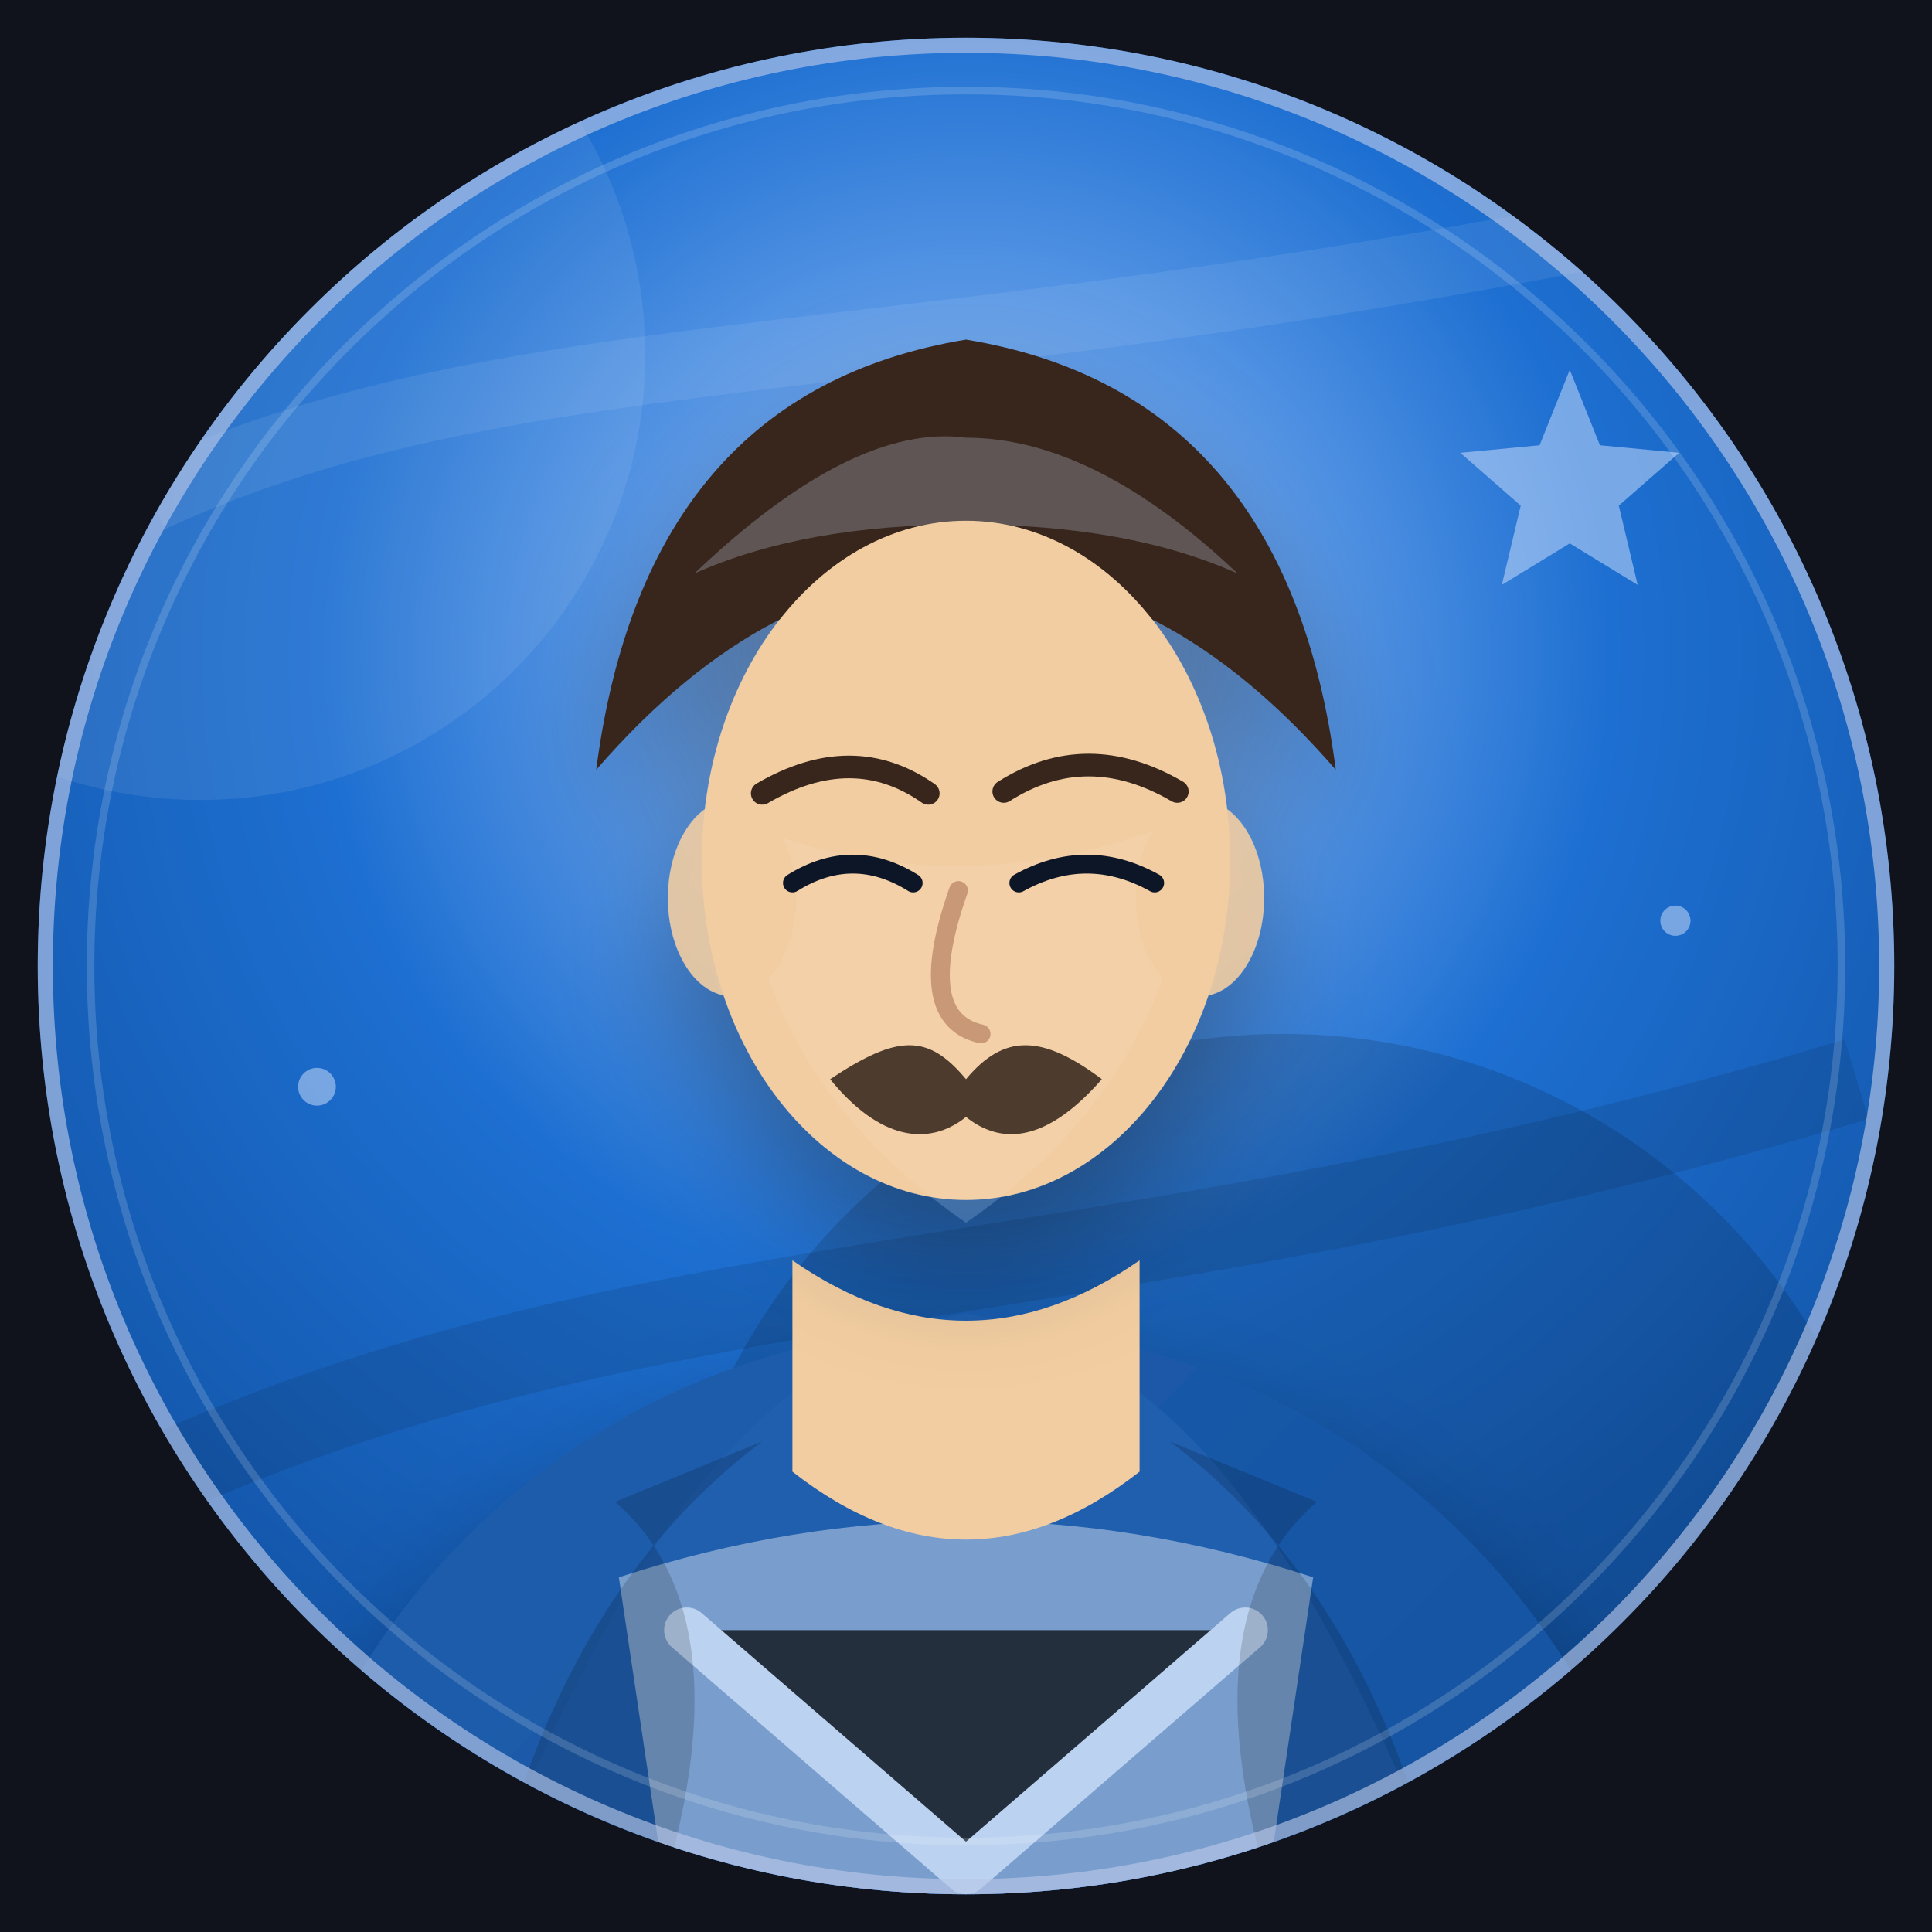
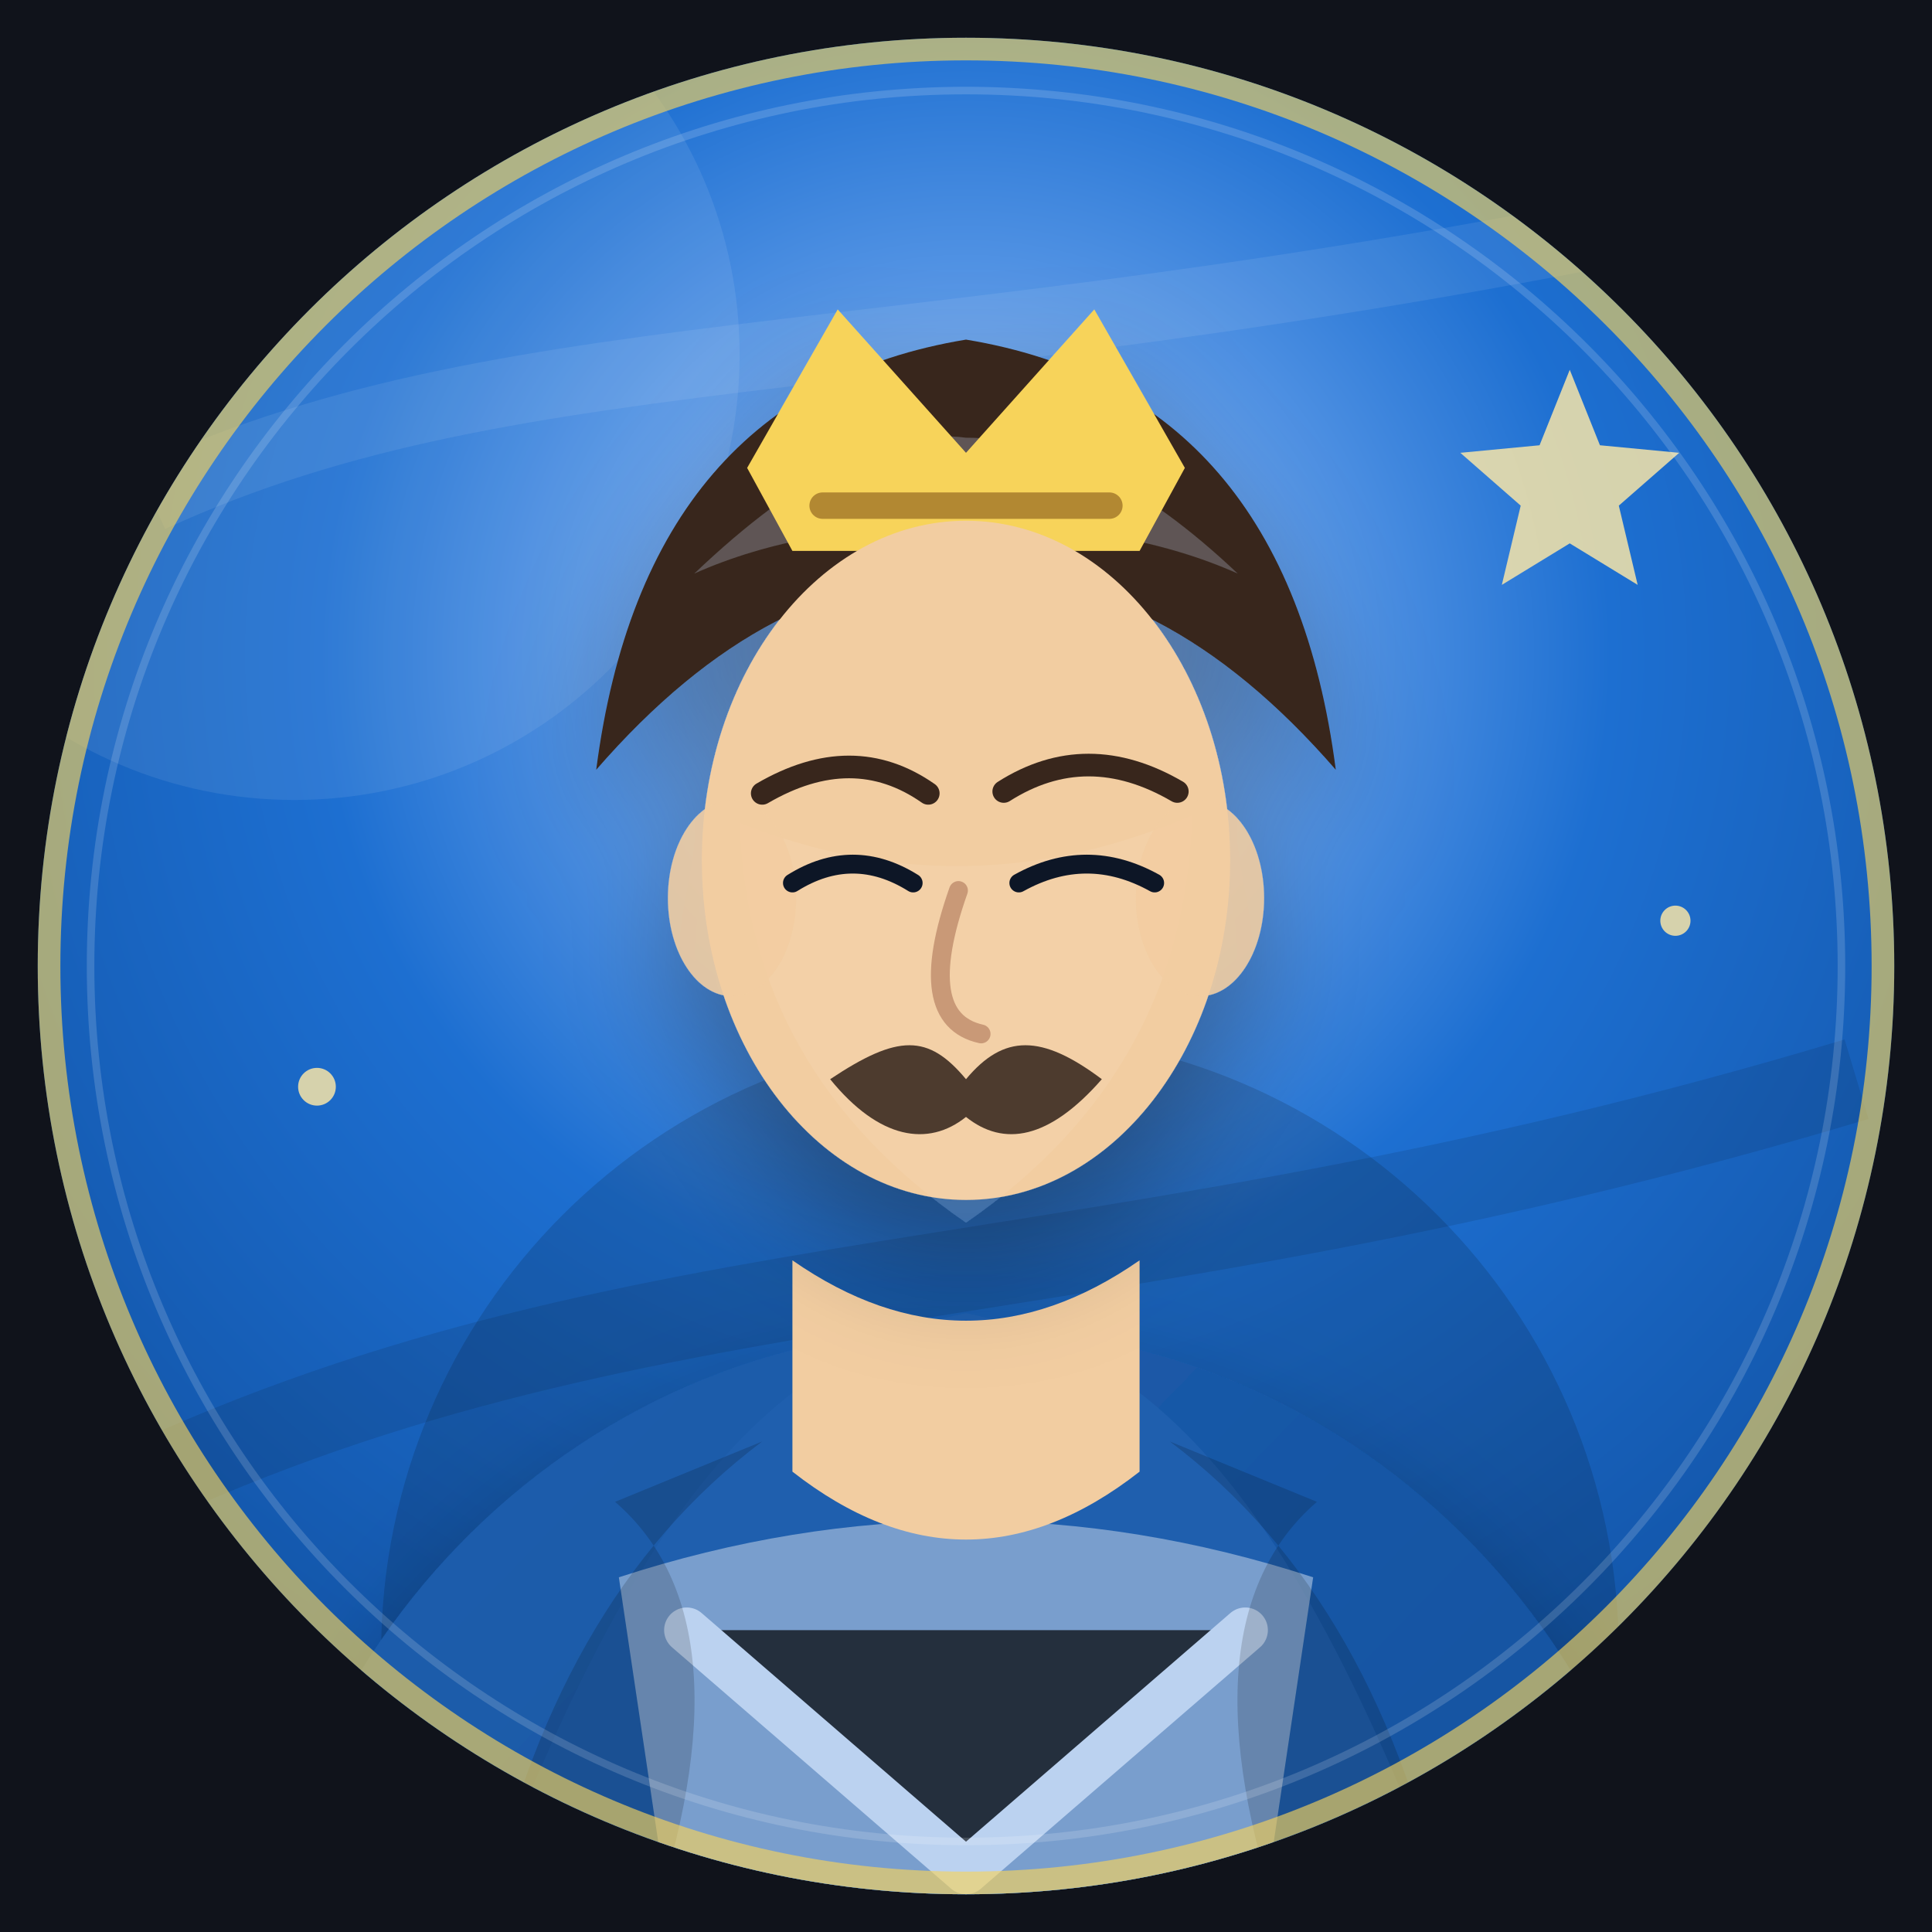
<svg xmlns="http://www.w3.org/2000/svg" viewBox="0 0 512 512" role="img" aria-label="曹仁 portrait">
  <defs>
    <radialGradient id="bg" cx="50%" cy="34%" r="72%">
      <stop offset="0%" stop-color="#9fc7ff" />
      <stop offset="46%" stop-color="#1d6fd1" />
      <stop offset="100%" stop-color="#0f4c9a" />
    </radialGradient>
    <linearGradient id="robe" x1="0%" y1="0%" x2="100%" y2="100%">
      <stop offset="0%" stop-color="#1f5fae" />
      <stop offset="100%" stop-color="#0f4c9a" />
    </linearGradient>
    <filter id="softShadow" x="-20%" y="-20%" width="140%" height="150%">
      <feDropShadow dx="0" dy="16" stdDeviation="16" flood-color="#000" flood-opacity="0.32" />
    </filter>
    <clipPath id="round">
      <circle cx="256" cy="256" r="246" />
    </clipPath>
  </defs>
  <rect width="512" height="512" fill="#10131b" />
  <g clip-path="url(#round)">
    <rect width="512" height="512" fill="url(#bg)" />
-     <circle cx="53" cy="94" r="118" fill="#fff" opacity="0.08" />
-     <circle cx="340" cy="438" r="164" fill="#000" opacity="0.14" />
+     <circle cx="78" cy="94" r="118" fill="#fff" opacity="0.08" />
+     <circle cx="265" cy="438" r="164" fill="#000" opacity="0.14" />
    <path d="M40 132 C140 86 244 102 472 52" stroke="#fff" stroke-width="18" opacity="0.08" fill="none" />
    <path d="M28 398 C168 330 286 348 492 286" stroke="#000" stroke-width="22" opacity="0.1" fill="none" />
-     <g opacity="0.48">
-       <path d="M416 98 l8 20 21 2 -16 14 5 21 -18 -11 -18 11 5 -21 -16 -14 21 -2Z" fill="#dce7ff" />
-       <circle cx="84" cy="288" r="5" fill="#dce7ff" />
-       <circle cx="444" cy="244" r="4" fill="#dce7ff" />
+     <g opacity="0.82">
+       <path d="M416 98 l8 20 21 2 -16 14 5 21 -18 -11 -18 11 5 -21 -16 -14 21 -2Z" fill="#ffe9a6" />
+       <circle cx="84" cy="288" r="5" fill="#ffe9a6" />
+       <circle cx="444" cy="244" r="4" fill="#ffe9a6" />
    </g>
    <ellipse cx="256" cy="548" rx="190" ry="196" fill="url(#robe)" filter="url(#softShadow)" />
-     <path d="M123 514 C164 410 198 360 256 348 C314 360 348 410 389 514Z" fill="#1f5fae" />
+     <path d="M125 514 C164 410 198 360 256 348 C314 360 348 410 387 514Z" fill="#1f5fae" />
    <path d="M164 418 Q256 388 348 418 L334 512 H178Z" fill="#9bb7d9" opacity="0.72" />
    <path d="M182 432 L256 496 L330 432" stroke="#d7e8ff" stroke-width="12" stroke-linecap="round" stroke-linejoin="round" opacity="0.7" />
    <path d="M163 398 Q200 430 172 512 H128 Q146 424 202 382Z" fill="#000" opacity="0.16" />
    <path d="M349 398 Q312 430 340 512 H384 Q366 424 310 382Z" fill="#000" opacity="0.16" />
    <path d="M210 334 Q256 366 302 334 V390 Q256 426 210 390Z" fill="#f2cda1" />
    <g filter="url(#softShadow)">
      <path d="M158 204 Q171 104 256 90 Q341 104 354 204 Q308 151 256 153 Q204 151 158 204Z" fill="#38271e" />
      <path d="M184 152 Q226 112 256 116 Q290 116 328 152 Q299 139 256 139 Q213 139 184 152Z" fill="#d7e8ff" opacity="0.24" />
+       <path d="M198 124 L222 82 L256 120 L290 82 L314 124 L302 146 L210 146Z" fill="#f7d35a" />
+       <path d="M218 134 H294" stroke="#7a4b12" stroke-width="7" stroke-linecap="round" opacity="0.55" />
      <ellipse cx="256" cy="228" rx="70" ry="90" fill="#f2cda1" />
      <path d="M196 218 Q256 242 316 216 Q314 284 256 324 Q198 284 196 218Z" fill="#fff" opacity="0.06" />
      <ellipse cx="194" cy="238" rx="17" ry="26" fill="#f2cda1" opacity="0.88" />
      <ellipse cx="318" cy="238" rx="17" ry="26" fill="#f2cda1" opacity="0.88" />
      <path d="M202 210.249 Q226 196.249 246 210.249" stroke="#38271e" stroke-width="6" stroke-linecap="round" fill="none" />
      <path d="M266 209.751 Q288 195.751 312 209.751" stroke="#38271e" stroke-width="6" stroke-linecap="round" fill="none" />
      <path d="M210 234 Q226 224 242 234" stroke="#111827" stroke-width="5" stroke-linecap="round" fill="none" />
      <path d="M270 234 Q288 224 306 234" stroke="#111827" stroke-width="5" stroke-linecap="round" fill="none" />
      <path d="M254 236 Q242 270 260 274" stroke="#a56b50" stroke-width="5" stroke-linecap="round" fill="none" opacity="0.55" />
      <path d="M220 286 C238 274 246 274 256 286 C266 274 276 274 292 286 C278 302 266 304 256 296 C246 304 233 302 220 286Z" fill="#38271e" opacity="0.88" />
    </g>
-     <circle cx="256" cy="256" r="246" fill="none" stroke="#b9c7e7" stroke-width="8" opacity="0.64" />
+     <circle cx="256" cy="256" r="246" fill="none" stroke="#f7d35a" stroke-width="12" opacity="0.64" />
    <circle cx="256" cy="256" r="232" fill="none" stroke="#fff" stroke-width="2" opacity="0.16" />
  </g>
</svg>
